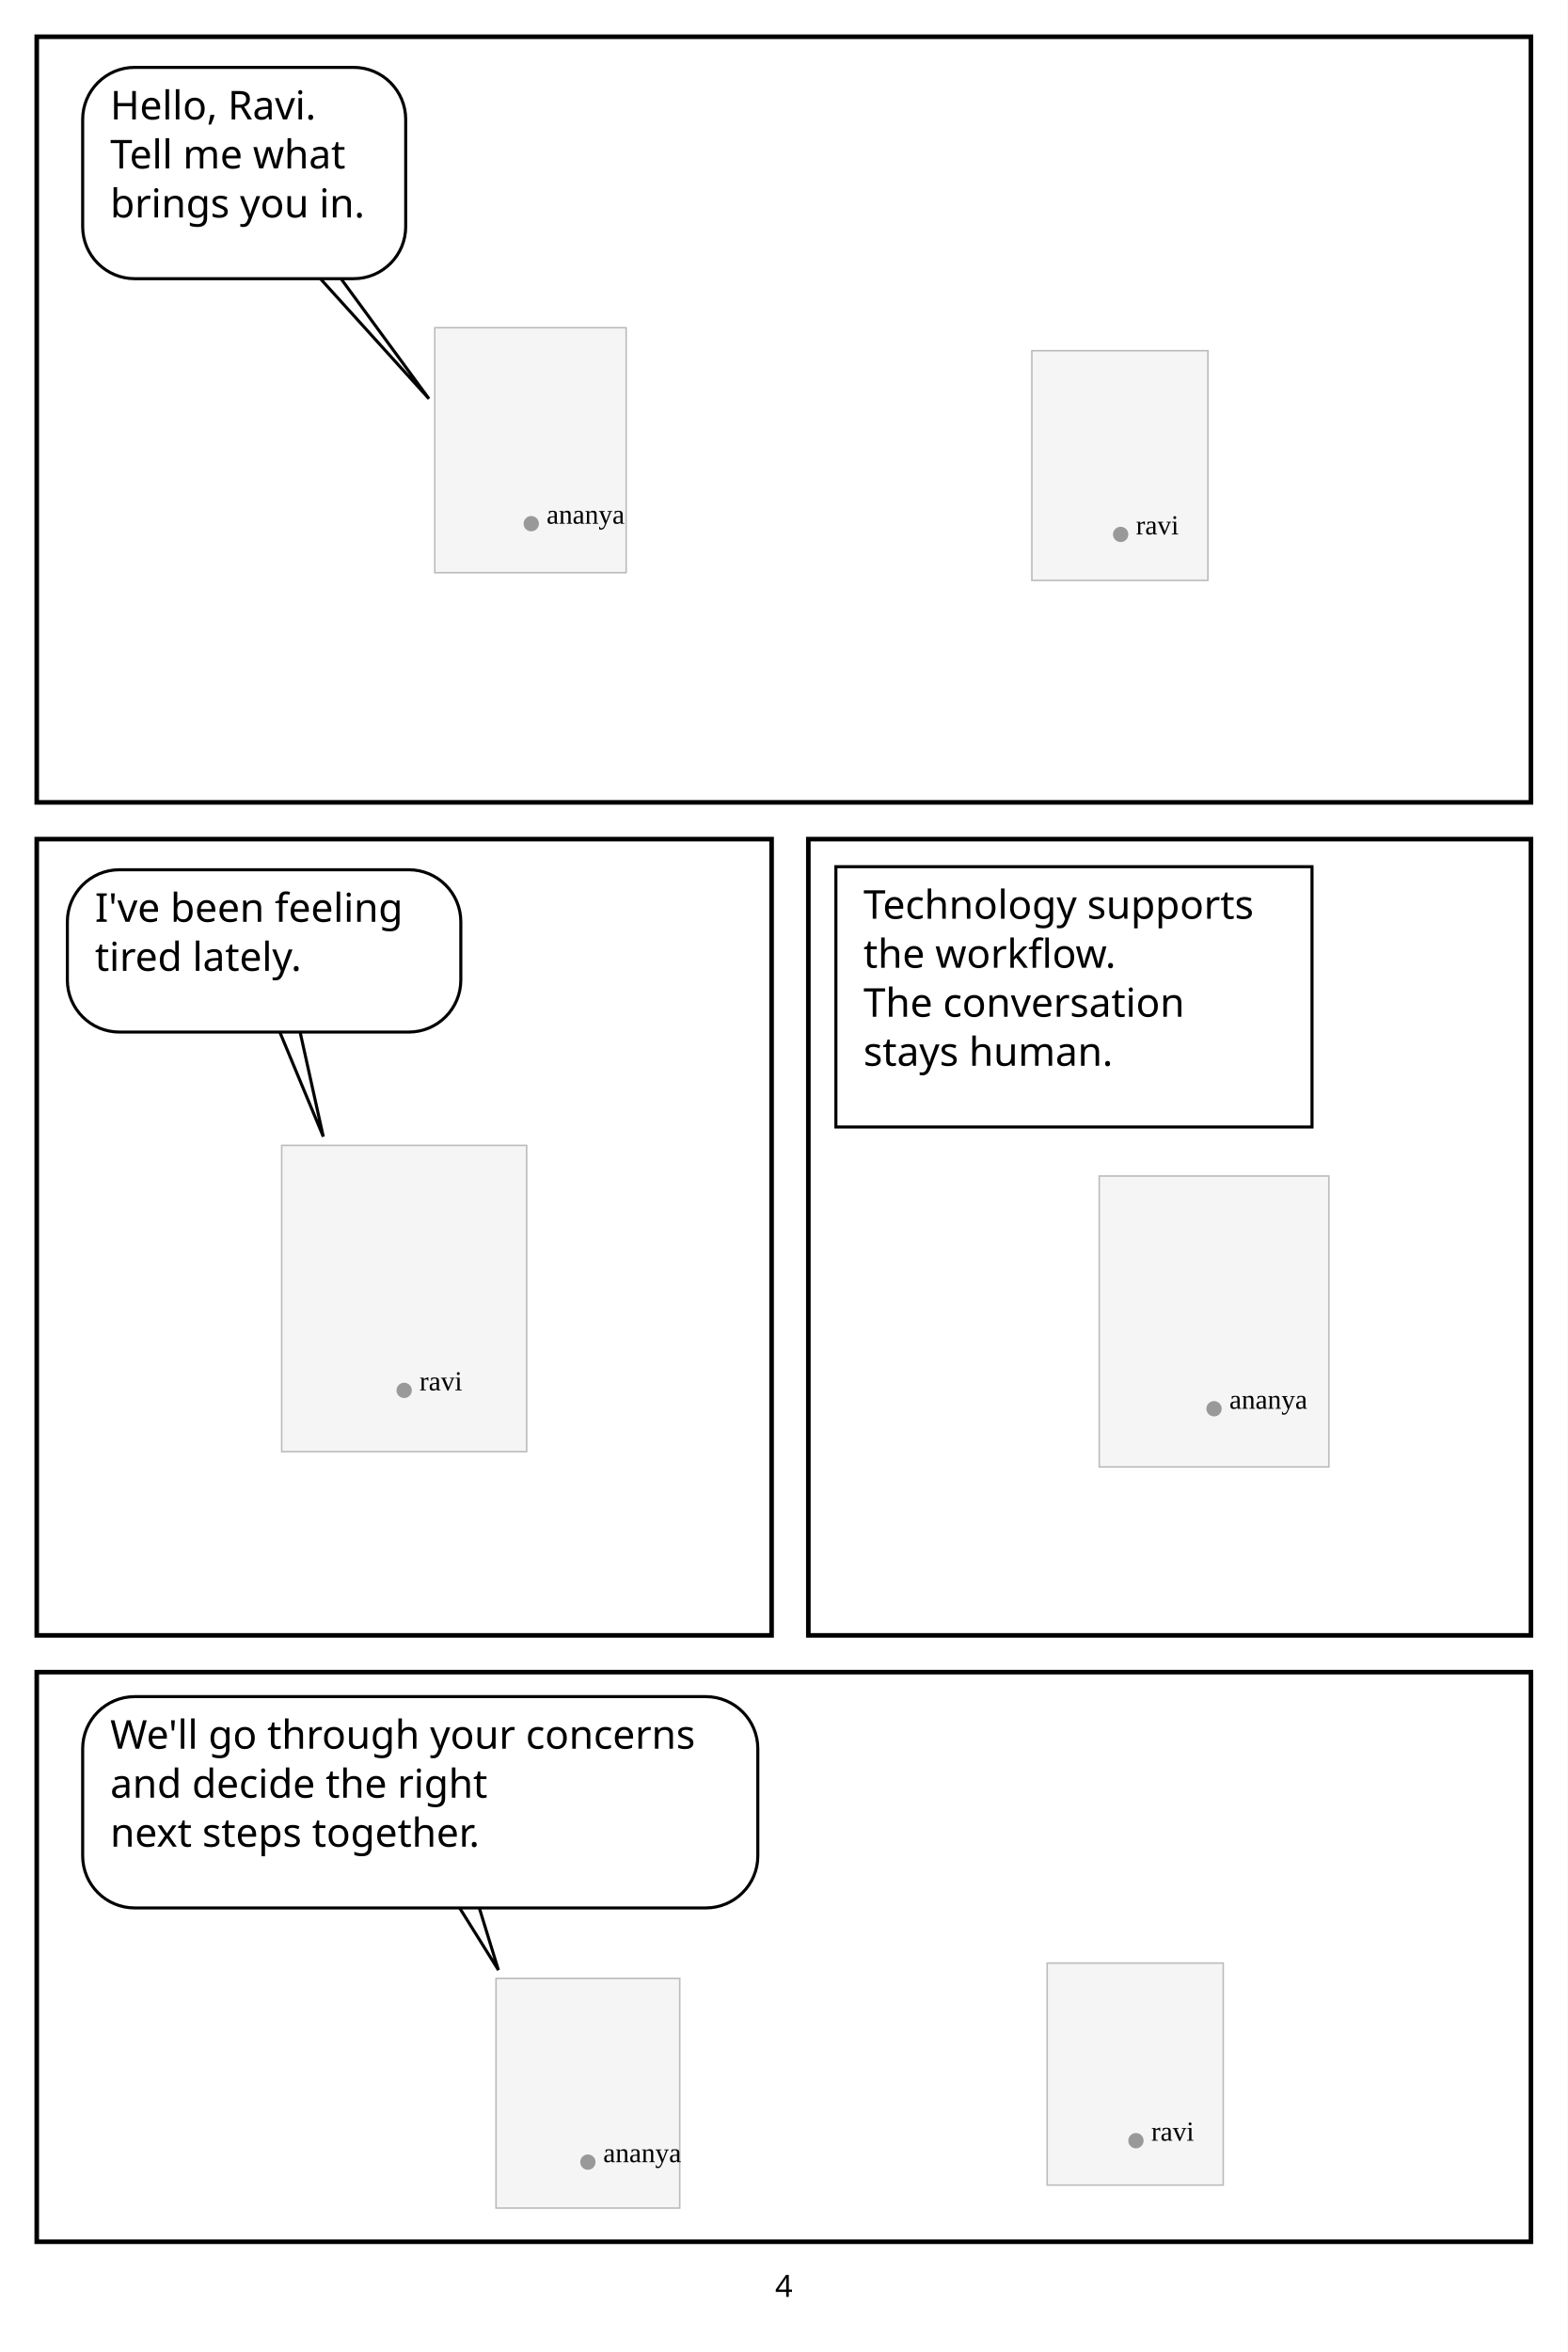
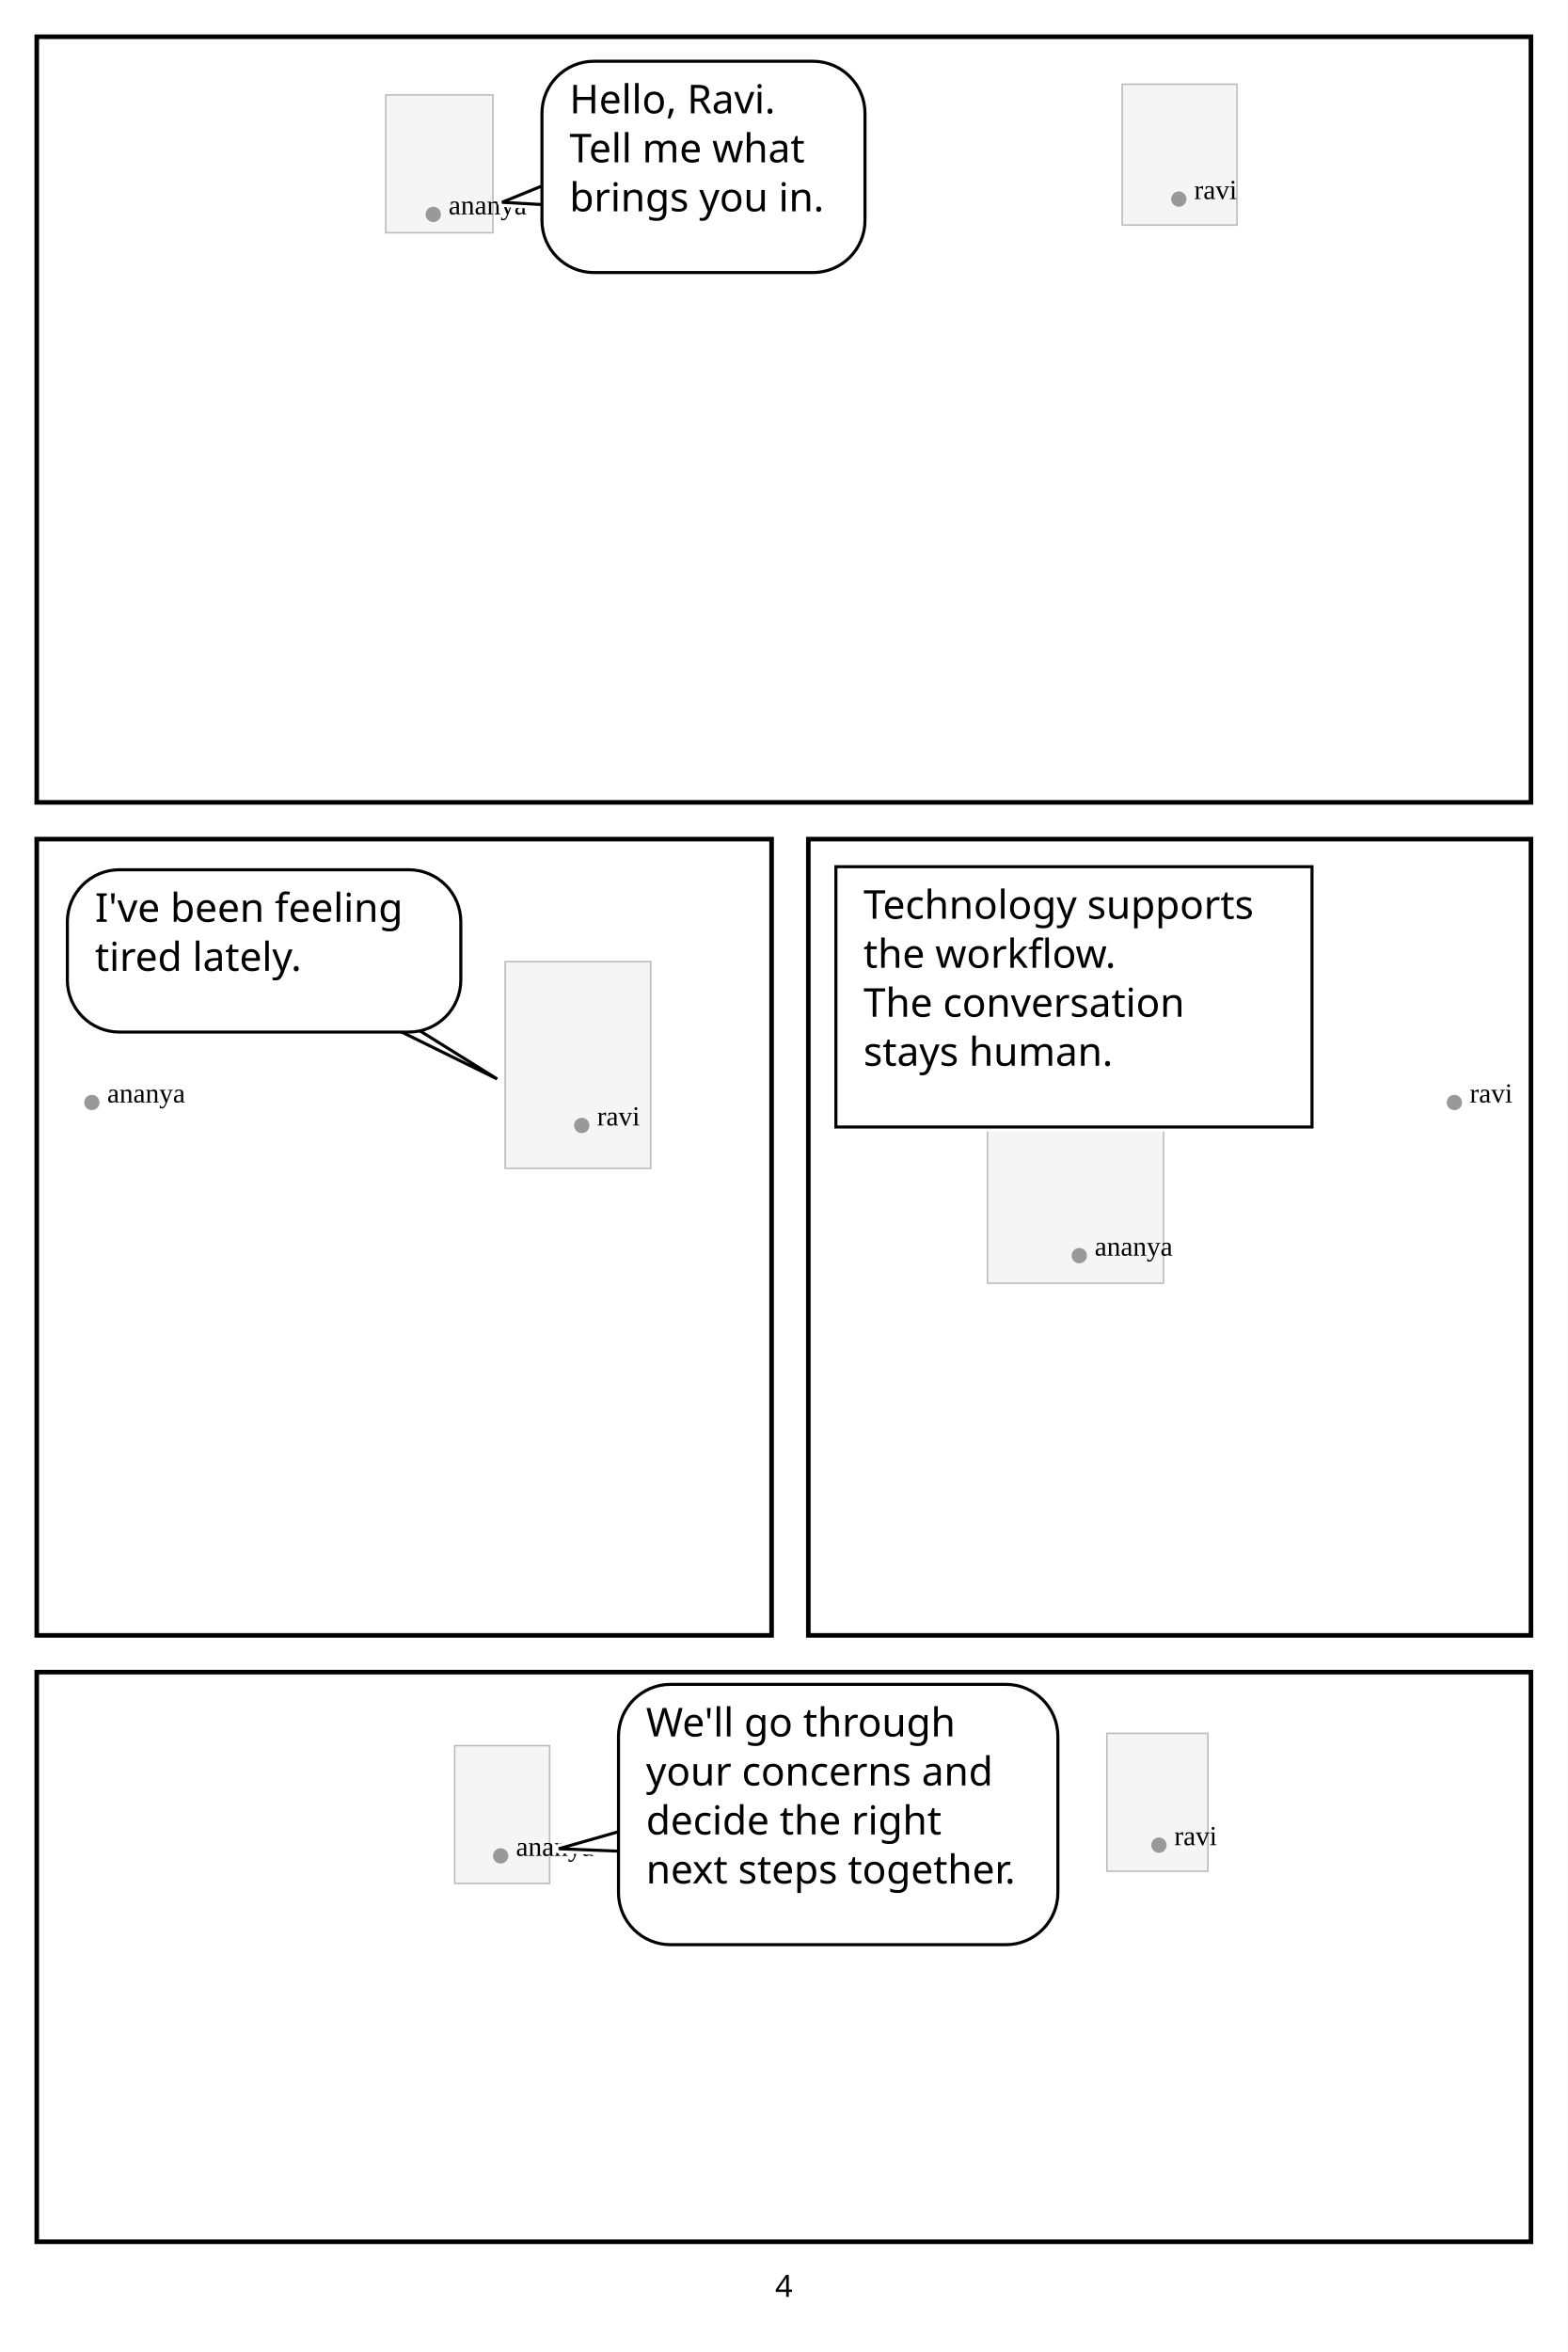
<svg xmlns="http://www.w3.org/2000/svg" width="1024" height="1536" viewBox="0 0 1024 1536">
  <rect width="1024" height="1536" fill="white" />
-   <rect x="284" y="214" width="125" height="160" fill="#f5f5f5" stroke="#bbb" />
-   <circle cx="347" cy="342" r="5" fill="#999" />
-   <text x="357" y="342" font-size="18">ananya</text>
-   <rect x="674" y="229" width="115" height="150" fill="#f5f5f5" stroke="#bbb" />
-   <circle cx="732" cy="349" r="5" fill="#999" />
-   <text x="742" y="349" font-size="18">ravi</text>
+   <rect x="252" y="62" width="70" height="90" fill="#f5f5f5" stroke="#bbb" />
+   <circle cx="283" cy="140" r="5" fill="#999" />
+   <text x="293" y="140" font-size="18">ananya</text>
+   <rect x="733" y="55" width="75" height="92" fill="#f5f5f5" stroke="#bbb" />
+   <circle cx="770" cy="130" r="5" fill="#999" />
+   <text x="780" y="130" font-size="18">ravi</text>
  <rect x="24" y="24" width="976" height="500" fill="none" stroke="black" stroke-width="3" />
-   <rect x="54" y="44" width="211" height="138" rx="34" fill="white" stroke="white" stroke-width="6" />
-   <path d="M 206.462 178.905 L 280.199 260.414 L 220.462 178.905 Z" fill="white" stroke="white" stroke-width="6" stroke-linejoin="round" />
-   <path data-speaker="ananya" d="M 206.462 178.905 L 280.199 260.414 L 220.462 178.905" fill="white" stroke="black" stroke-width="2" />
-   <rect x="54" y="44" width="211" height="138" rx="34" fill="white" stroke="black" stroke-width="2" />
-   <text x="72" y="78" font-family="Meiryo,MS Gothic,sans-serif" font-size="26" fill="black">Hello, Ravi. </text>
-   <text x="72" y="110" font-family="Meiryo,MS Gothic,sans-serif" font-size="26" fill="black">Tell me what </text>
-   <text x="72" y="142" font-family="Meiryo,MS Gothic,sans-serif" font-size="26" fill="black">brings you in.</text>
-   <rect x="184" y="748" width="160" height="200" fill="#f5f5f5" stroke="#bbb" />
-   <circle cx="264" cy="908" r="5" fill="#999" />
-   <text x="274" y="908" font-size="18">ravi</text>
+   <rect x="354" y="40" width="211" height="138" rx="34" fill="white" stroke="white" stroke-width="6" />
+   <path d="M 357.94 119.838 L 327.91 132.112 L 357.94 133.838 Z" fill="white" stroke="white" stroke-width="6" stroke-linejoin="round" />
+   <path data-speaker="ananya" d="M 357.94 119.838 L 327.91 132.112 L 357.94 133.838" fill="white" stroke="black" stroke-width="2" />
+   <rect x="354" y="40" width="211" height="138" rx="34" fill="white" stroke="black" stroke-width="2" />
+   <text x="372" y="74" font-family="Meiryo,MS Gothic,sans-serif" font-size="26" fill="black">Hello, Ravi. </text>
+   <text x="372" y="106" font-family="Meiryo,MS Gothic,sans-serif" font-size="26" fill="black">Tell me what </text>
+   <text x="372" y="138" font-family="Meiryo,MS Gothic,sans-serif" font-size="26" fill="black">brings you in.</text>
+   <rect x="330" y="628" width="95" height="135" fill="#f5f5f5" stroke="#bbb" />
+   <circle cx="380" cy="735" r="5" fill="#999" />
+   <text x="390" y="735" font-size="18">ravi</text>
+   <circle cx="60" cy="720" r="5" fill="#999" />
+   <text x="70" y="720" font-size="18">ananya</text>
  <rect x="24" y="548" width="480" height="520" fill="none" stroke="black" stroke-width="3" />
  <rect x="44" y="568" width="257" height="106" rx="34" fill="white" stroke="white" stroke-width="6" />
-   <path d="M 181.182 670.189 L 211.167 742.283 L 195.182 670.189 Z" fill="white" stroke="white" stroke-width="6" stroke-linejoin="round" />
-   <path data-speaker="ravi" d="M 181.182 670.189 L 211.167 742.283 L 195.182 670.189" fill="white" stroke="black" stroke-width="2" />
+   <path d="M 258.464 672.074 L 324.741 704.641 L 272.464 672.074 Z" fill="white" stroke="white" stroke-width="6" stroke-linejoin="round" />
+   <path data-speaker="ravi" d="M 258.464 672.074 L 324.741 704.641 L 272.464 672.074" fill="white" stroke="black" stroke-width="2" />
  <rect x="44" y="568" width="257" height="106" rx="34" fill="white" stroke="black" stroke-width="2" />
  <text x="62" y="602" font-family="Meiryo,MS Gothic,sans-serif" font-size="26" fill="black">I've been feeling </text>
  <text x="62" y="634" font-family="Meiryo,MS Gothic,sans-serif" font-size="26" fill="black">tired lately.</text>
-   <rect x="718" y="768" width="150" height="190" fill="#f5f5f5" stroke="#bbb" />
-   <circle cx="793" cy="920" r="5" fill="#999" />
-   <text x="803" y="920" font-size="18">ananya</text>
+   <rect x="645" y="738" width="115" height="100" fill="#f5f5f5" stroke="#bbb" />
+   <circle cx="705" cy="820" r="5" fill="#999" />
+   <text x="715" y="820" font-size="18">ananya</text>
+   <circle cx="950" cy="720" r="5" fill="#999" />
+   <text x="960" y="720" font-size="18">ravi</text>
  <rect x="528" y="548" width="472" height="520" fill="none" stroke="black" stroke-width="3" />
  <rect x="546" y="566" width="311" height="170" rx="34" fill="white" stroke="white" stroke-width="6" />
  <rect x="546" y="566" width="311" height="170" fill="white" stroke="black" stroke-width="2" />
  <text x="564" y="600" font-family="Meiryo,MS Gothic,sans-serif" font-size="26" fill="black">Technology supports </text>
  <text x="564" y="632" font-family="Meiryo,MS Gothic,sans-serif" font-size="26" fill="black">the workflow. </text>
  <text x="564" y="664" font-family="Meiryo,MS Gothic,sans-serif" font-size="26" fill="black">The conversation </text>
  <text x="564" y="696" font-family="Meiryo,MS Gothic,sans-serif" font-size="26" fill="black">stays human.</text>
-   <rect x="324" y="1292" width="120" height="150" fill="#f5f5f5" stroke="#bbb" />
-   <circle cx="384" cy="1412" r="5" fill="#999" />
-   <text x="394" y="1412" font-size="18">ananya</text>
-   <rect x="684" y="1282" width="115" height="145" fill="#f5f5f5" stroke="#bbb" />
-   <circle cx="742" cy="1398" r="5" fill="#999" />
-   <text x="752" y="1398" font-size="18">ravi</text>
+   <rect x="297" y="1140" width="62" height="90" fill="#f5f5f5" stroke="#bbb" />
+   <circle cx="327" cy="1212" r="5" fill="#999" />
+   <text x="337" y="1212" font-size="18">ananya</text>
+   <rect x="723" y="1132" width="66" height="90" fill="#f5f5f5" stroke="#bbb" />
+   <circle cx="757" cy="1205" r="5" fill="#999" />
+   <text x="767" y="1205" font-size="18">ravi</text>
  <rect x="24" y="1092" width="976" height="372" fill="none" stroke="black" stroke-width="3" />
-   <rect x="54" y="1108" width="441" height="138" rx="34" fill="white" stroke="white" stroke-width="6" />
-   <path d="M 297.962 1242.374 L 325.551 1286.561 L 311.962 1242.374 Z" fill="white" stroke="white" stroke-width="6" stroke-linejoin="round" />
-   <path data-speaker="ananya" d="M 297.962 1242.374 L 325.551 1286.561 L 311.962 1242.374" fill="white" stroke="black" stroke-width="2" />
-   <rect x="54" y="1108" width="441" height="138" rx="34" fill="white" stroke="black" stroke-width="2" />
-   <text x="72" y="1142" font-family="Meiryo,MS Gothic,sans-serif" font-size="26" fill="black">We'll go through your concerns </text>
-   <text x="72" y="1174" font-family="Meiryo,MS Gothic,sans-serif" font-size="26" fill="black">and decide the right </text>
-   <text x="72" y="1206" font-family="Meiryo,MS Gothic,sans-serif" font-size="26" fill="black">next steps together.</text>
+   <rect x="404" y="1100" width="287" height="170" rx="34" fill="white" stroke="white" stroke-width="6" />
+   <path d="M 407.97 1195.085 L 364.956 1207.352 L 407.97 1209.085 Z" fill="white" stroke="white" stroke-width="6" stroke-linejoin="round" />
+   <path data-speaker="ananya" d="M 407.97 1195.085 L 364.956 1207.352 L 407.97 1209.085" fill="white" stroke="black" stroke-width="2" />
+   <rect x="404" y="1100" width="287" height="170" rx="34" fill="white" stroke="black" stroke-width="2" />
+   <text x="422" y="1134" font-family="Meiryo,MS Gothic,sans-serif" font-size="26" fill="black">We'll go through </text>
+   <text x="422" y="1166" font-family="Meiryo,MS Gothic,sans-serif" font-size="26" fill="black">your concerns and </text>
+   <text x="422" y="1198" font-family="Meiryo,MS Gothic,sans-serif" font-size="26" fill="black">decide the right </text>
+   <text x="422" y="1230" font-family="Meiryo,MS Gothic,sans-serif" font-size="26" fill="black">next steps together.</text>
  <text x="512" y="1500" text-anchor="middle" font-family="sans-serif" font-size="20">4</text>
</svg>
